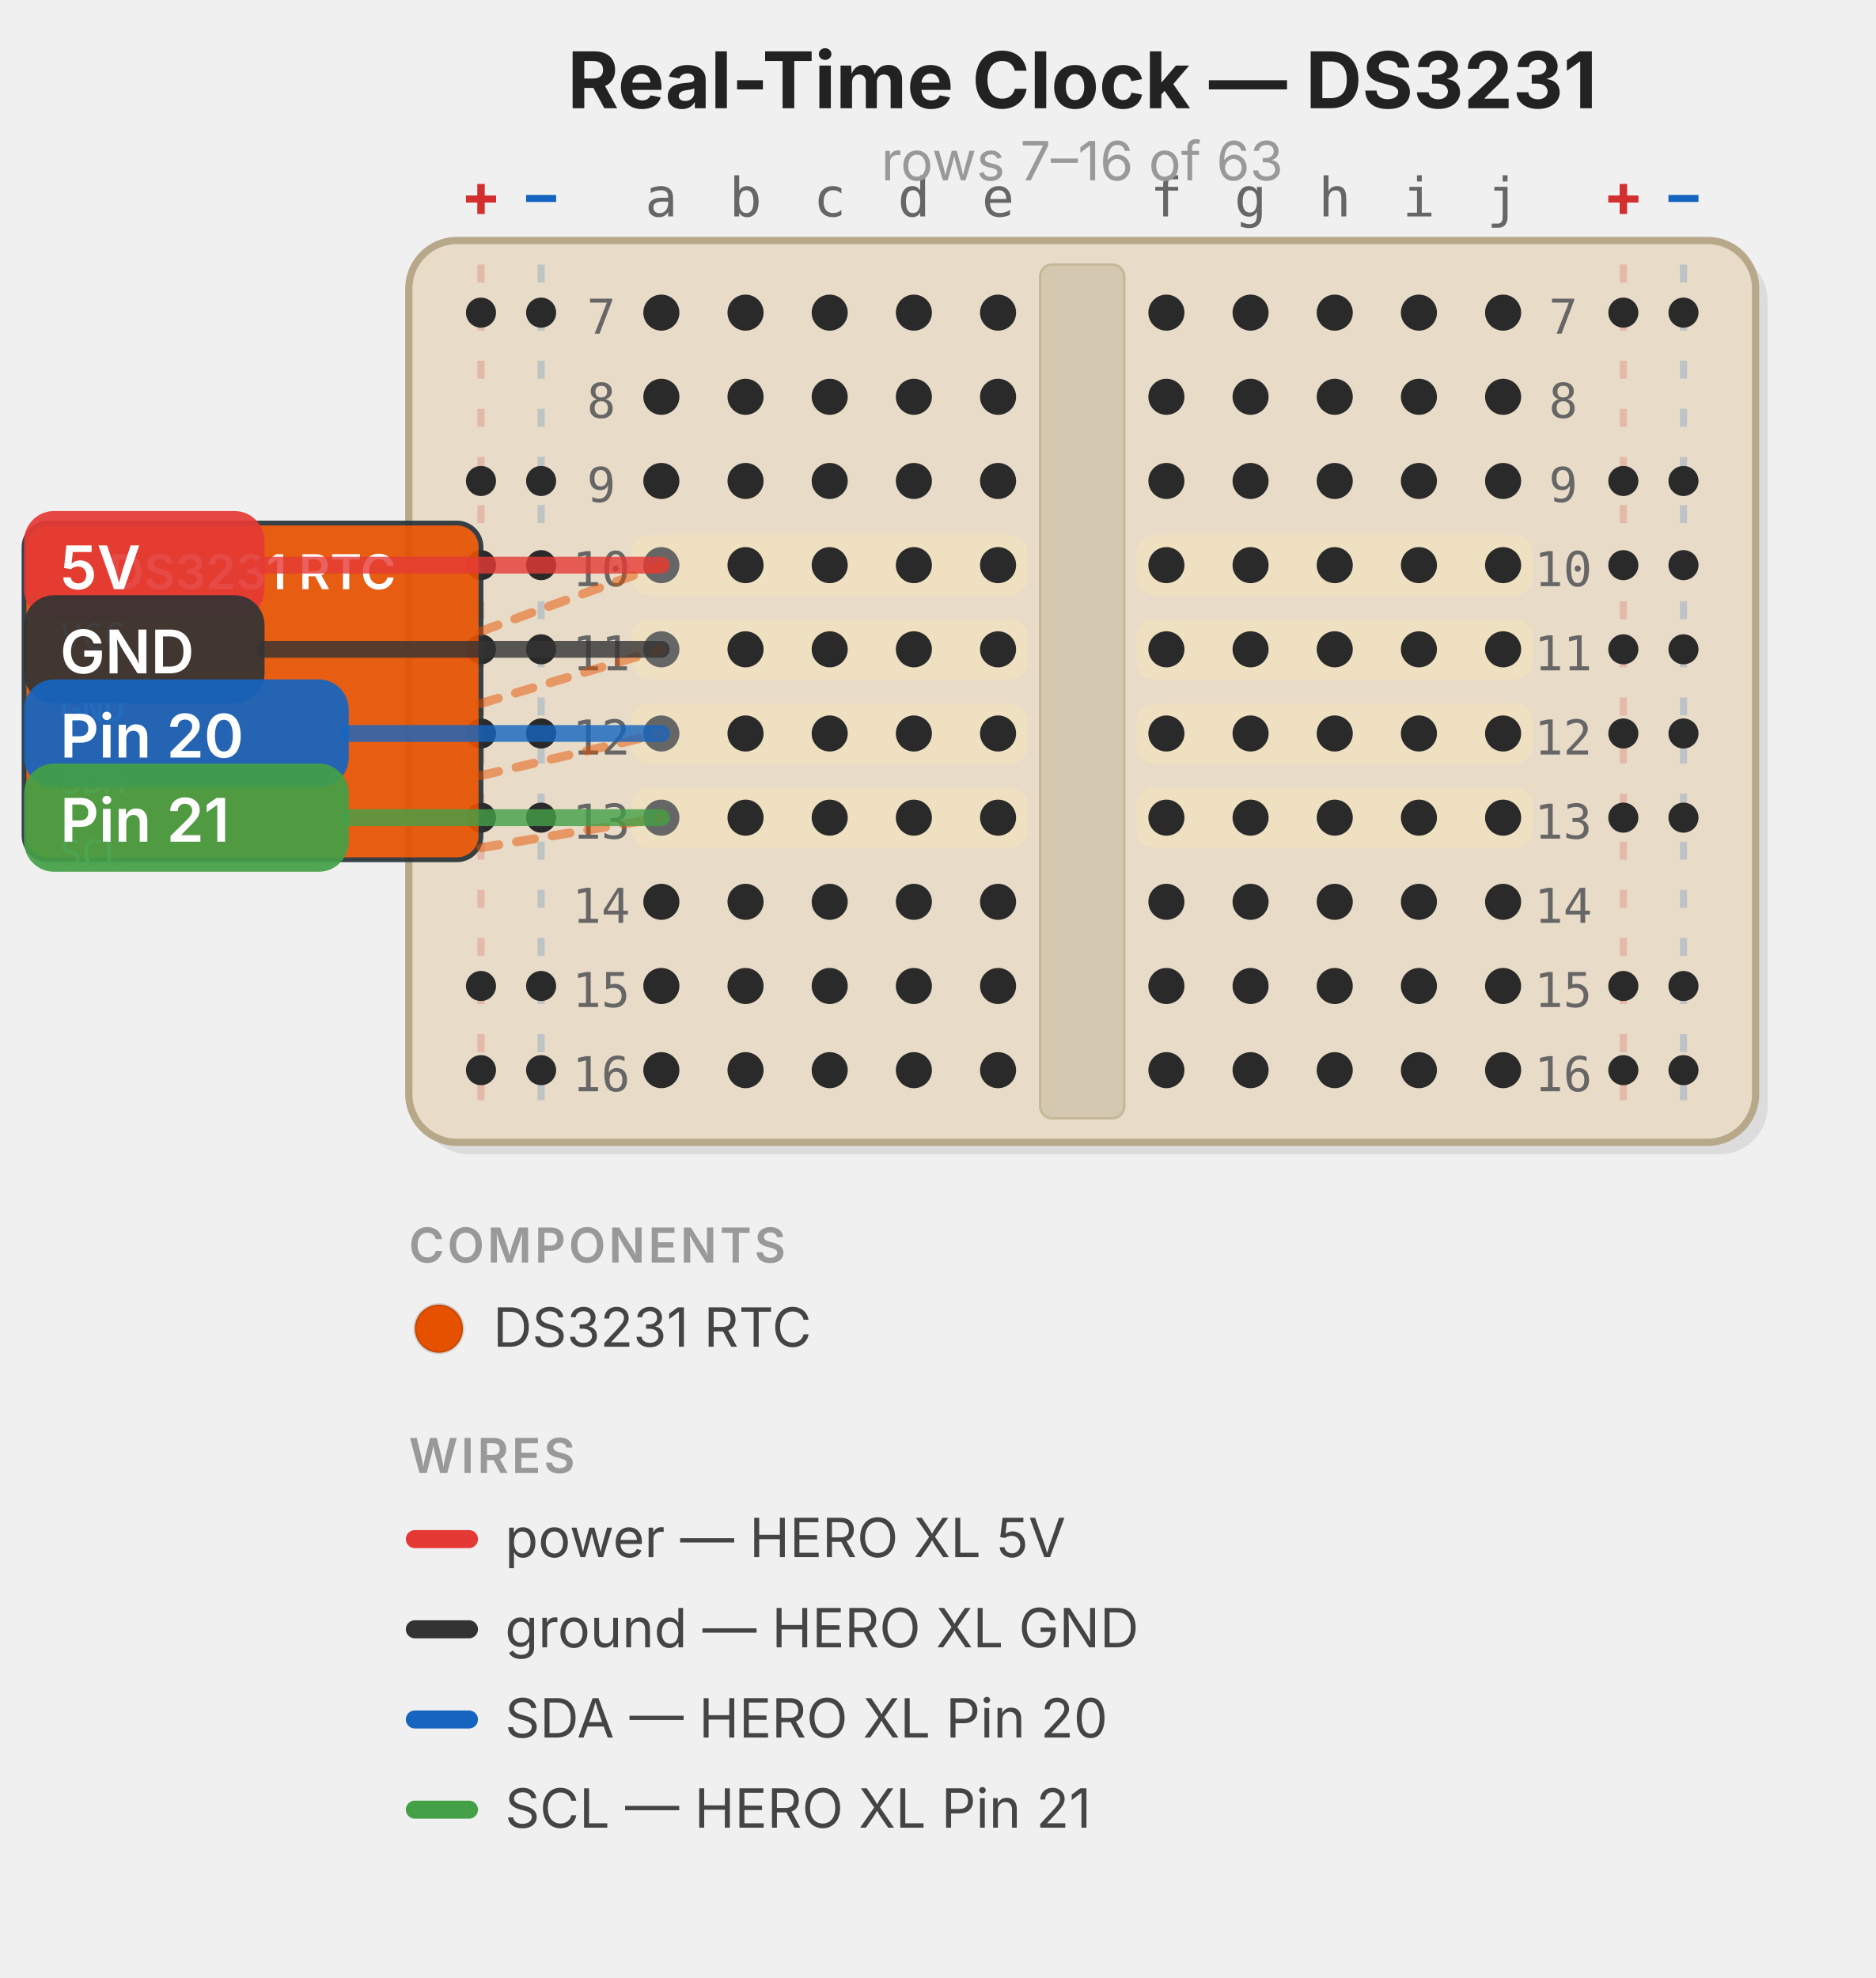
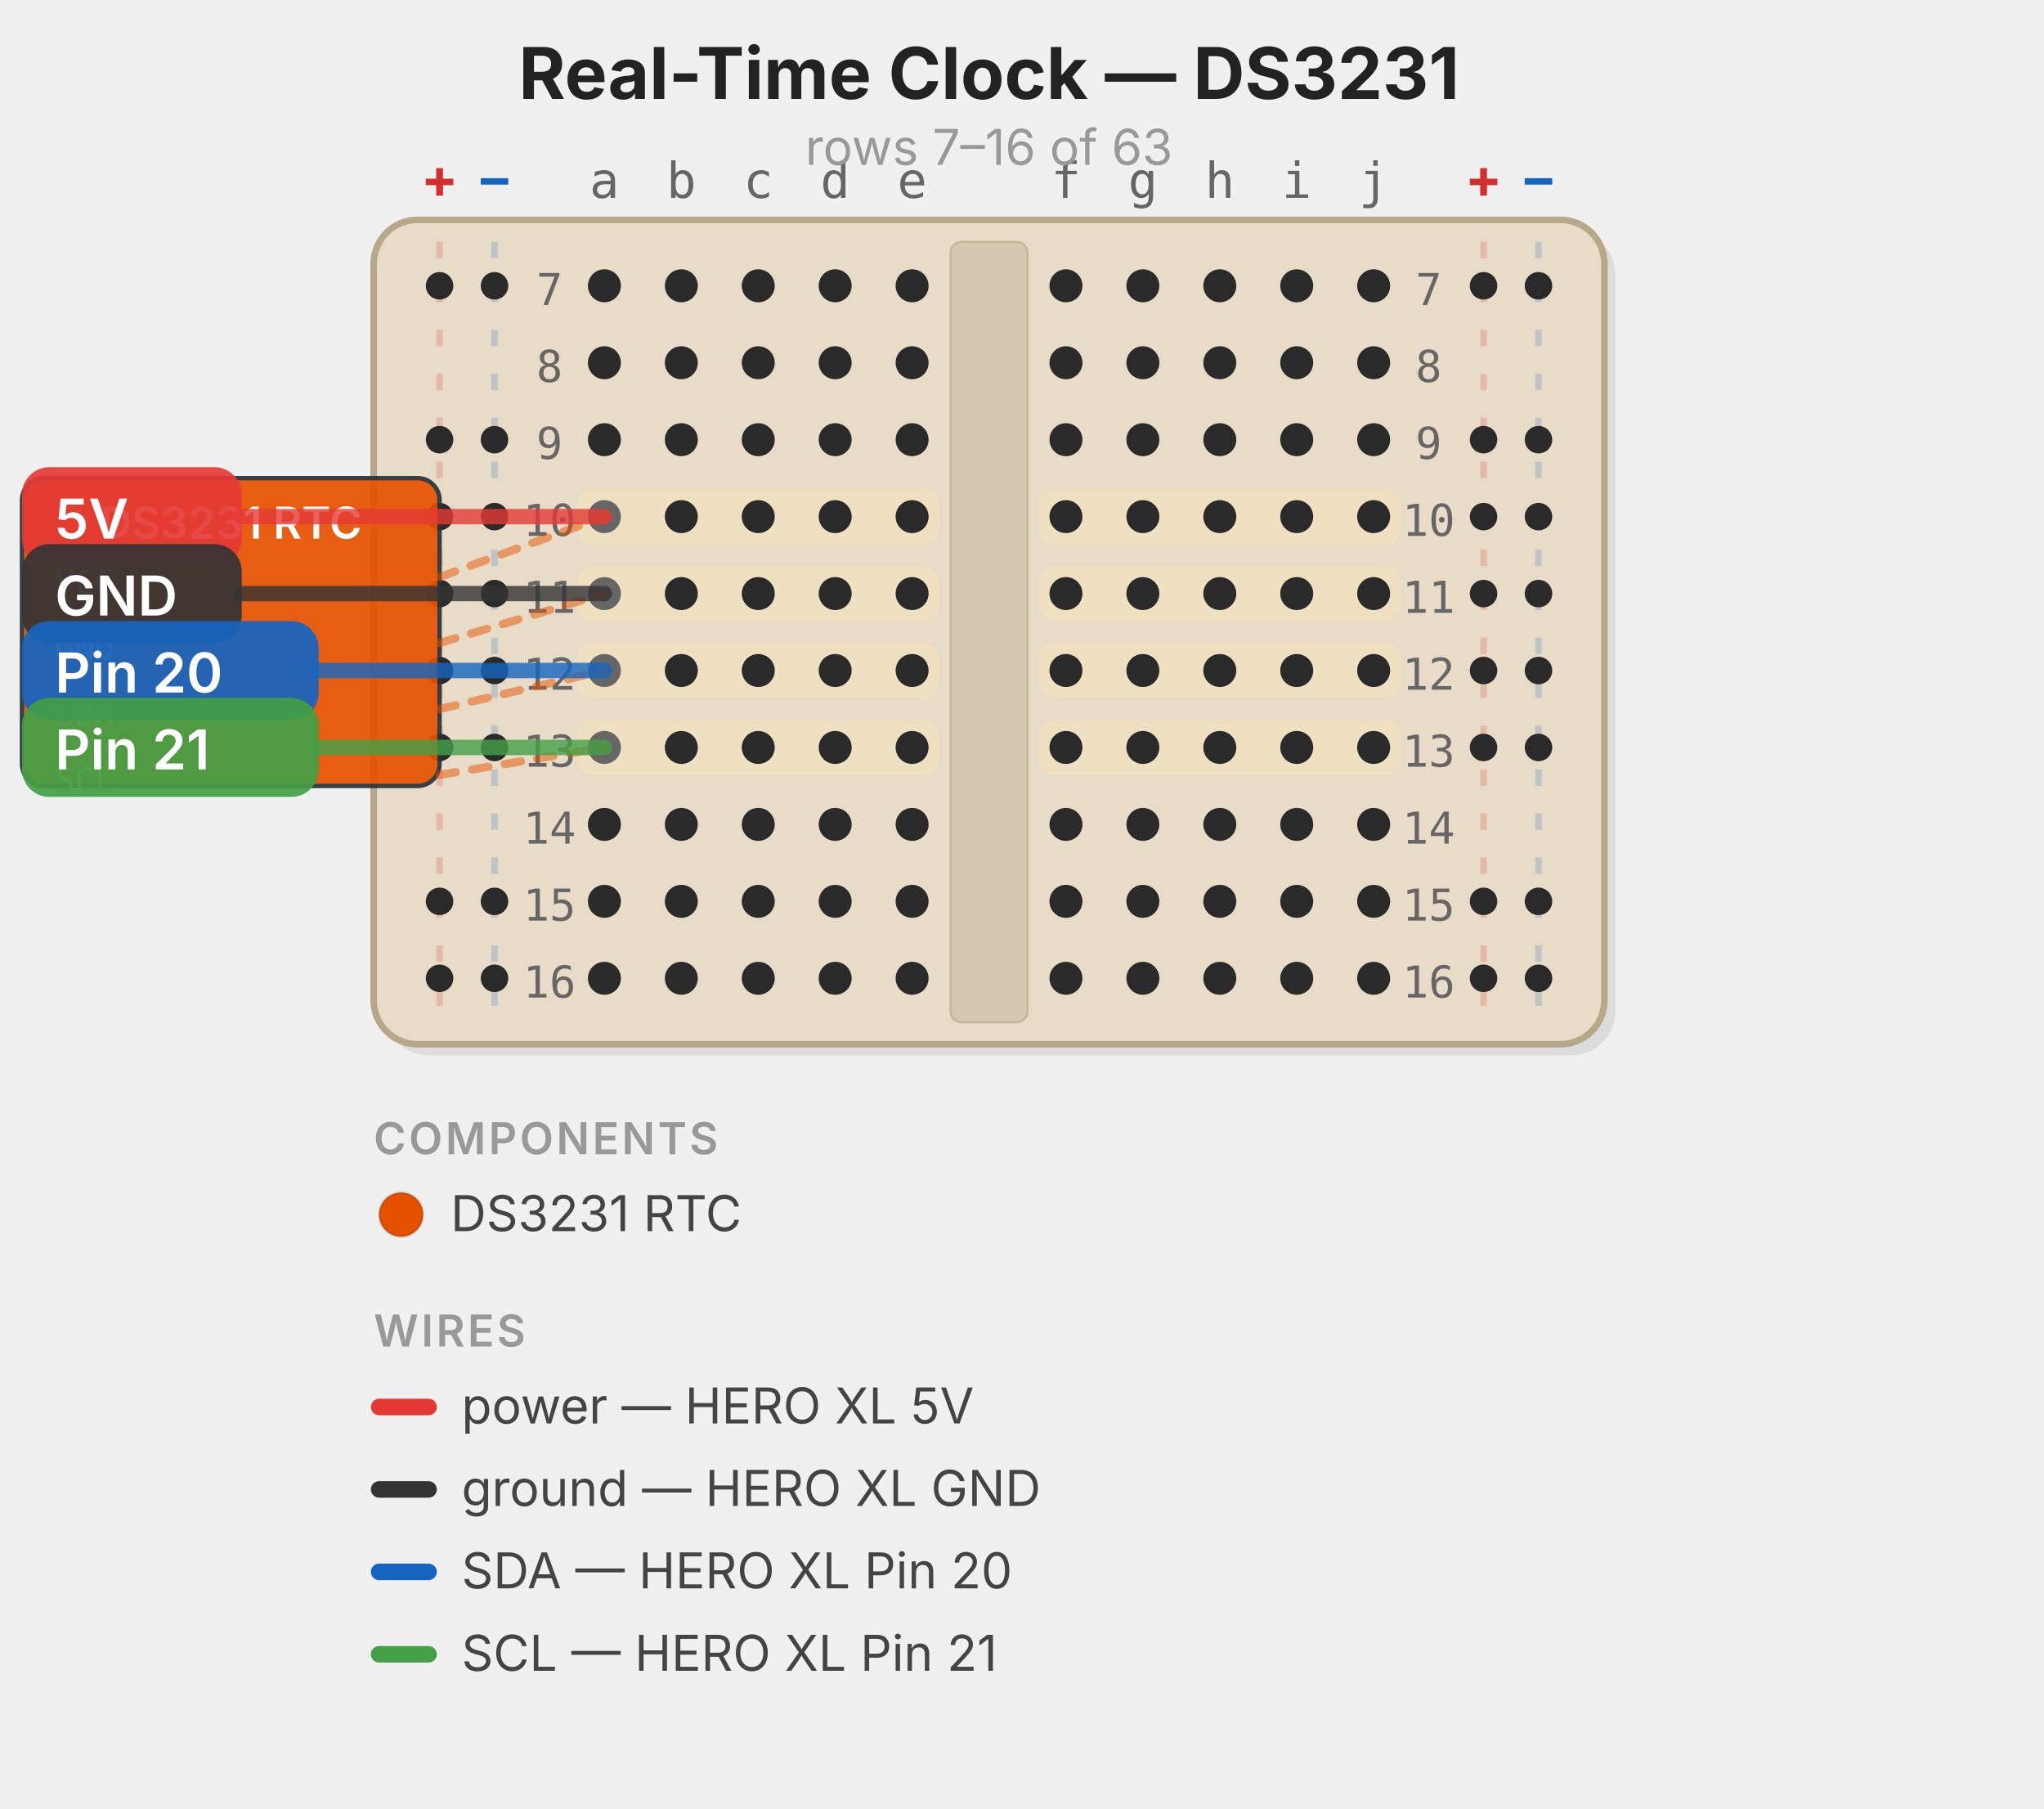
- <svg xmlns="http://www.w3.org/2000/svg" viewBox="0 0 312 329" width="312" height="329" style="background:#fff">
+ <svg xmlns="http://www.w3.org/2000/svg" viewBox="0 0 372 329" width="372" height="329" style="background:#fff">
  <rect x="70.0" y="42.0" width="224.0" height="150.0" rx="8" fill="#00000015" />
  <rect x="68.0" y="40.0" width="224.0" height="150.0" rx="8" fill="#e8dcc8" stroke="#b8a88a" stroke-width="1.2" />
  <rect x="173.0" y="44.0" width="14.0" height="142.0" rx="2" fill="#d4c8b0" stroke="#c4b898" stroke-width="0.4" />
  <line x1="80.0" y1="44.0" x2="80.0" y2="186.0" stroke="#d32f2f" stroke-width="1.2" opacity="0.2" stroke-dasharray="3,5" />
  <line x1="90.0" y1="44.0" x2="90.0" y2="186.0" stroke="#1565c0" stroke-width="1.2" opacity="0.2" stroke-dasharray="3,5" />
  <line x1="270.0" y1="44.0" x2="270.0" y2="186.0" stroke="#d32f2f" stroke-width="1.2" opacity="0.2" stroke-dasharray="3,5" />
  <line x1="280.0" y1="44.0" x2="280.0" y2="186.0" stroke="#1565c0" stroke-width="1.2" opacity="0.2" stroke-dasharray="3,5" />
  <rect x="105.0" y="89.0" width="66.0" height="10.0" rx="3" fill="#ffeaa7" opacity="0.25" />
  <rect x="189.0" y="89.0" width="66.0" height="10.0" rx="3" fill="#ffeaa7" opacity="0.25" />
  <rect x="105.0" y="103.0" width="66.0" height="10.0" rx="3" fill="#ffeaa7" opacity="0.25" />
  <rect x="189.0" y="103.0" width="66.0" height="10.0" rx="3" fill="#ffeaa7" opacity="0.25" />
  <rect x="105.0" y="117.0" width="66.0" height="10.0" rx="3" fill="#ffeaa7" opacity="0.25" />
  <rect x="189.0" y="117.0" width="66.0" height="10.0" rx="3" fill="#ffeaa7" opacity="0.25" />
  <rect x="105.0" y="131.0" width="66.0" height="10.0" rx="3" fill="#ffeaa7" opacity="0.25" />
  <rect x="189.0" y="131.0" width="66.0" height="10.0" rx="3" fill="#ffeaa7" opacity="0.25" />
  <circle cx="110.0" cy="52.0" r="3.0" fill="#2a2a2a" />
  <circle cx="110.0" cy="66.0" r="3.0" fill="#2a2a2a" />
  <circle cx="110.0" cy="80.0" r="3.0" fill="#2a2a2a" />
  <circle cx="110.0" cy="94.0" r="3.0" fill="#666" />
  <circle cx="110.0" cy="108.0" r="3.0" fill="#666" />
  <circle cx="110.0" cy="122.0" r="3.0" fill="#666" />
  <circle cx="110.0" cy="136.0" r="3.0" fill="#666" />
  <circle cx="110.0" cy="150.0" r="3.0" fill="#2a2a2a" />
  <circle cx="110.0" cy="164.0" r="3.0" fill="#2a2a2a" />
  <circle cx="110.0" cy="178.0" r="3.0" fill="#2a2a2a" />
  <circle cx="124.0" cy="52.0" r="3.0" fill="#2a2a2a" />
  <circle cx="124.0" cy="66.0" r="3.0" fill="#2a2a2a" />
  <circle cx="124.0" cy="80.0" r="3.0" fill="#2a2a2a" />
  <circle cx="124.0" cy="94.0" r="3.0" fill="#2a2a2a" />
  <circle cx="124.0" cy="108.0" r="3.0" fill="#2a2a2a" />
  <circle cx="124.0" cy="122.0" r="3.0" fill="#2a2a2a" />
  <circle cx="124.0" cy="136.0" r="3.0" fill="#2a2a2a" />
  <circle cx="124.0" cy="150.0" r="3.0" fill="#2a2a2a" />
  <circle cx="124.0" cy="164.0" r="3.0" fill="#2a2a2a" />
  <circle cx="124.0" cy="178.0" r="3.0" fill="#2a2a2a" />
  <circle cx="138.0" cy="52.0" r="3.0" fill="#2a2a2a" />
  <circle cx="138.0" cy="66.0" r="3.0" fill="#2a2a2a" />
  <circle cx="138.0" cy="80.0" r="3.0" fill="#2a2a2a" />
  <circle cx="138.0" cy="94.0" r="3.0" fill="#2a2a2a" />
  <circle cx="138.0" cy="108.0" r="3.0" fill="#2a2a2a" />
  <circle cx="138.0" cy="122.0" r="3.0" fill="#2a2a2a" />
  <circle cx="138.0" cy="136.0" r="3.0" fill="#2a2a2a" />
  <circle cx="138.0" cy="150.0" r="3.0" fill="#2a2a2a" />
  <circle cx="138.0" cy="164.0" r="3.0" fill="#2a2a2a" />
  <circle cx="138.0" cy="178.0" r="3.0" fill="#2a2a2a" />
  <circle cx="152.0" cy="52.0" r="3.0" fill="#2a2a2a" />
  <circle cx="152.0" cy="66.0" r="3.0" fill="#2a2a2a" />
  <circle cx="152.0" cy="80.0" r="3.0" fill="#2a2a2a" />
  <circle cx="152.0" cy="94.0" r="3.0" fill="#2a2a2a" />
  <circle cx="152.0" cy="108.0" r="3.0" fill="#2a2a2a" />
  <circle cx="152.0" cy="122.0" r="3.0" fill="#2a2a2a" />
  <circle cx="152.0" cy="136.0" r="3.0" fill="#2a2a2a" />
  <circle cx="152.0" cy="150.0" r="3.0" fill="#2a2a2a" />
  <circle cx="152.0" cy="164.0" r="3.0" fill="#2a2a2a" />
  <circle cx="152.0" cy="178.0" r="3.0" fill="#2a2a2a" />
  <circle cx="166.0" cy="52.0" r="3.0" fill="#2a2a2a" />
  <circle cx="166.0" cy="66.0" r="3.0" fill="#2a2a2a" />
  <circle cx="166.0" cy="80.0" r="3.0" fill="#2a2a2a" />
  <circle cx="166.0" cy="94.0" r="3.0" fill="#2a2a2a" />
  <circle cx="166.0" cy="108.0" r="3.0" fill="#2a2a2a" />
  <circle cx="166.0" cy="122.0" r="3.0" fill="#2a2a2a" />
  <circle cx="166.0" cy="136.0" r="3.0" fill="#2a2a2a" />
  <circle cx="166.0" cy="150.0" r="3.0" fill="#2a2a2a" />
  <circle cx="166.0" cy="164.0" r="3.0" fill="#2a2a2a" />
  <circle cx="166.0" cy="178.0" r="3.0" fill="#2a2a2a" />
  <circle cx="194.0" cy="52.0" r="3.0" fill="#2a2a2a" />
  <circle cx="194.0" cy="66.0" r="3.0" fill="#2a2a2a" />
  <circle cx="194.0" cy="80.0" r="3.0" fill="#2a2a2a" />
  <circle cx="194.0" cy="94.0" r="3.0" fill="#2a2a2a" />
  <circle cx="194.0" cy="108.0" r="3.0" fill="#2a2a2a" />
  <circle cx="194.0" cy="122.0" r="3.0" fill="#2a2a2a" />
  <circle cx="194.0" cy="136.0" r="3.0" fill="#2a2a2a" />
  <circle cx="194.0" cy="150.0" r="3.0" fill="#2a2a2a" />
  <circle cx="194.0" cy="164.0" r="3.0" fill="#2a2a2a" />
  <circle cx="194.0" cy="178.0" r="3.0" fill="#2a2a2a" />
  <circle cx="208.0" cy="52.0" r="3.0" fill="#2a2a2a" />
  <circle cx="208.0" cy="66.0" r="3.0" fill="#2a2a2a" />
  <circle cx="208.0" cy="80.0" r="3.0" fill="#2a2a2a" />
  <circle cx="208.0" cy="94.0" r="3.0" fill="#2a2a2a" />
  <circle cx="208.0" cy="108.0" r="3.0" fill="#2a2a2a" />
  <circle cx="208.0" cy="122.0" r="3.0" fill="#2a2a2a" />
  <circle cx="208.0" cy="136.0" r="3.0" fill="#2a2a2a" />
  <circle cx="208.0" cy="150.0" r="3.0" fill="#2a2a2a" />
  <circle cx="208.0" cy="164.0" r="3.0" fill="#2a2a2a" />
  <circle cx="208.0" cy="178.0" r="3.0" fill="#2a2a2a" />
  <circle cx="222.0" cy="52.0" r="3.0" fill="#2a2a2a" />
  <circle cx="222.0" cy="66.0" r="3.0" fill="#2a2a2a" />
  <circle cx="222.0" cy="80.0" r="3.0" fill="#2a2a2a" />
  <circle cx="222.0" cy="94.0" r="3.0" fill="#2a2a2a" />
  <circle cx="222.0" cy="108.0" r="3.0" fill="#2a2a2a" />
  <circle cx="222.0" cy="122.0" r="3.0" fill="#2a2a2a" />
  <circle cx="222.0" cy="136.0" r="3.0" fill="#2a2a2a" />
  <circle cx="222.0" cy="150.0" r="3.0" fill="#2a2a2a" />
  <circle cx="222.0" cy="164.0" r="3.0" fill="#2a2a2a" />
  <circle cx="222.0" cy="178.0" r="3.0" fill="#2a2a2a" />
  <circle cx="236.0" cy="52.0" r="3.0" fill="#2a2a2a" />
  <circle cx="236.0" cy="66.0" r="3.0" fill="#2a2a2a" />
  <circle cx="236.0" cy="80.0" r="3.0" fill="#2a2a2a" />
  <circle cx="236.0" cy="94.0" r="3.0" fill="#2a2a2a" />
  <circle cx="236.0" cy="108.0" r="3.0" fill="#2a2a2a" />
  <circle cx="236.0" cy="122.0" r="3.0" fill="#2a2a2a" />
  <circle cx="236.0" cy="136.0" r="3.0" fill="#2a2a2a" />
  <circle cx="236.0" cy="150.0" r="3.0" fill="#2a2a2a" />
  <circle cx="236.0" cy="164.0" r="3.0" fill="#2a2a2a" />
  <circle cx="236.0" cy="178.0" r="3.0" fill="#2a2a2a" />
  <circle cx="250.0" cy="52.0" r="3.0" fill="#2a2a2a" />
  <circle cx="250.0" cy="66.0" r="3.0" fill="#2a2a2a" />
  <circle cx="250.0" cy="80.0" r="3.0" fill="#2a2a2a" />
  <circle cx="250.0" cy="94.0" r="3.0" fill="#2a2a2a" />
  <circle cx="250.0" cy="108.0" r="3.0" fill="#2a2a2a" />
  <circle cx="250.0" cy="122.0" r="3.0" fill="#2a2a2a" />
  <circle cx="250.0" cy="136.0" r="3.0" fill="#2a2a2a" />
  <circle cx="250.0" cy="150.0" r="3.0" fill="#2a2a2a" />
  <circle cx="250.0" cy="164.0" r="3.0" fill="#2a2a2a" />
  <circle cx="250.0" cy="178.0" r="3.0" fill="#2a2a2a" />
  <circle cx="80.0" cy="52.0" r="2.5" fill="#2a2a2a" />
  <circle cx="80.0" cy="80.0" r="2.5" fill="#2a2a2a" />
  <circle cx="80.0" cy="94.0" r="2.5" fill="#2a2a2a" />
  <circle cx="80.0" cy="108.0" r="2.5" fill="#2a2a2a" />
  <circle cx="80.0" cy="122.0" r="2.5" fill="#2a2a2a" />
  <circle cx="80.0" cy="136.0" r="2.5" fill="#2a2a2a" />
  <circle cx="80.0" cy="164.0" r="2.5" fill="#2a2a2a" />
  <circle cx="80.0" cy="178.0" r="2.5" fill="#2a2a2a" />
  <circle cx="90.0" cy="52.0" r="2.5" fill="#2a2a2a" />
  <circle cx="90.0" cy="80.0" r="2.5" fill="#2a2a2a" />
  <circle cx="90.0" cy="94.0" r="2.5" fill="#2a2a2a" />
  <circle cx="90.0" cy="108.0" r="2.5" fill="#2a2a2a" />
  <circle cx="90.0" cy="122.0" r="2.5" fill="#2a2a2a" />
  <circle cx="90.0" cy="136.0" r="2.5" fill="#2a2a2a" />
  <circle cx="90.0" cy="164.0" r="2.5" fill="#2a2a2a" />
  <circle cx="90.0" cy="178.0" r="2.5" fill="#2a2a2a" />
  <circle cx="270.0" cy="52.0" r="2.5" fill="#2a2a2a" />
  <circle cx="270.0" cy="80.0" r="2.5" fill="#2a2a2a" />
  <circle cx="270.0" cy="94.0" r="2.5" fill="#2a2a2a" />
  <circle cx="270.0" cy="108.0" r="2.5" fill="#2a2a2a" />
  <circle cx="270.0" cy="122.0" r="2.5" fill="#2a2a2a" />
  <circle cx="270.0" cy="136.0" r="2.5" fill="#2a2a2a" />
  <circle cx="270.0" cy="164.0" r="2.5" fill="#2a2a2a" />
  <circle cx="270.0" cy="178.0" r="2.5" fill="#2a2a2a" />
  <circle cx="280.0" cy="52.0" r="2.5" fill="#2a2a2a" />
  <circle cx="280.0" cy="80.0" r="2.5" fill="#2a2a2a" />
  <circle cx="280.0" cy="94.0" r="2.5" fill="#2a2a2a" />
  <circle cx="280.0" cy="108.0" r="2.5" fill="#2a2a2a" />
  <circle cx="280.0" cy="122.0" r="2.5" fill="#2a2a2a" />
  <circle cx="280.0" cy="136.0" r="2.5" fill="#2a2a2a" />
  <circle cx="280.0" cy="164.0" r="2.5" fill="#2a2a2a" />
  <circle cx="280.0" cy="178.0" r="2.5" fill="#2a2a2a" />
  <text x="110.0" y="36.0" font-size="9" fill="#666" text-anchor="middle" font-family="'SF Mono', 'Cascadia Code', 'Fira Code', monospace">a</text>
  <text x="124.0" y="36.0" font-size="9" fill="#666" text-anchor="middle" font-family="'SF Mono', 'Cascadia Code', 'Fira Code', monospace">b</text>
  <text x="138.0" y="36.0" font-size="9" fill="#666" text-anchor="middle" font-family="'SF Mono', 'Cascadia Code', 'Fira Code', monospace">c</text>
  <text x="152.0" y="36.0" font-size="9" fill="#666" text-anchor="middle" font-family="'SF Mono', 'Cascadia Code', 'Fira Code', monospace">d</text>
  <text x="166.0" y="36.0" font-size="9" fill="#666" text-anchor="middle" font-family="'SF Mono', 'Cascadia Code', 'Fira Code', monospace">e</text>
  <text x="194.0" y="36.0" font-size="9" fill="#666" text-anchor="middle" font-family="'SF Mono', 'Cascadia Code', 'Fira Code', monospace">f</text>
  <text x="208.0" y="36.0" font-size="9" fill="#666" text-anchor="middle" font-family="'SF Mono', 'Cascadia Code', 'Fira Code', monospace">g</text>
  <text x="222.0" y="36.0" font-size="9" fill="#666" text-anchor="middle" font-family="'SF Mono', 'Cascadia Code', 'Fira Code', monospace">h</text>
  <text x="236.0" y="36.0" font-size="9" fill="#666" text-anchor="middle" font-family="'SF Mono', 'Cascadia Code', 'Fira Code', monospace">i</text>
  <text x="250.0" y="36.0" font-size="9" fill="#666" text-anchor="middle" font-family="'SF Mono', 'Cascadia Code', 'Fira Code', monospace">j</text>
  <text x="80.0" y="36.0" font-size="10" fill="#d32f2f" font-weight="bold" text-anchor="middle" font-family="system-ui, -apple-system, 'Segoe UI', sans-serif">+</text>
  <text x="90.0" y="36.0" font-size="10" fill="#1565c0" font-weight="bold" text-anchor="middle" font-family="system-ui, -apple-system, 'Segoe UI', sans-serif">–</text>
  <text x="270.0" y="36.0" font-size="10" fill="#d32f2f" font-weight="bold" text-anchor="middle" font-family="system-ui, -apple-system, 'Segoe UI', sans-serif">+</text>
  <text x="280.0" y="36.0" font-size="10" fill="#1565c0" font-weight="bold" text-anchor="middle" font-family="system-ui, -apple-system, 'Segoe UI', sans-serif">–</text>
  <text x="100.0" y="55.5" font-size="8" fill="#666" text-anchor="middle" font-family="'SF Mono', 'Cascadia Code', 'Fira Code', monospace">7</text>
  <text x="260.0" y="55.5" font-size="8" fill="#666" text-anchor="middle" font-family="'SF Mono', 'Cascadia Code', 'Fira Code', monospace">7</text>
  <text x="100.0" y="69.5" font-size="8" fill="#666" text-anchor="middle" font-family="'SF Mono', 'Cascadia Code', 'Fira Code', monospace">8</text>
  <text x="260.0" y="69.5" font-size="8" fill="#666" text-anchor="middle" font-family="'SF Mono', 'Cascadia Code', 'Fira Code', monospace">8</text>
  <text x="100.0" y="83.5" font-size="8" fill="#666" text-anchor="middle" font-family="'SF Mono', 'Cascadia Code', 'Fira Code', monospace">9</text>
  <text x="260.0" y="83.5" font-size="8" fill="#666" text-anchor="middle" font-family="'SF Mono', 'Cascadia Code', 'Fira Code', monospace">9</text>
  <text x="100.0" y="97.5" font-size="8" fill="#666" text-anchor="middle" font-family="'SF Mono', 'Cascadia Code', 'Fira Code', monospace">10</text>
  <text x="260.0" y="97.5" font-size="8" fill="#666" text-anchor="middle" font-family="'SF Mono', 'Cascadia Code', 'Fira Code', monospace">10</text>
  <text x="100.0" y="111.5" font-size="8" fill="#666" text-anchor="middle" font-family="'SF Mono', 'Cascadia Code', 'Fira Code', monospace">11</text>
  <text x="260.0" y="111.5" font-size="8" fill="#666" text-anchor="middle" font-family="'SF Mono', 'Cascadia Code', 'Fira Code', monospace">11</text>
  <text x="100.0" y="125.5" font-size="8" fill="#666" text-anchor="middle" font-family="'SF Mono', 'Cascadia Code', 'Fira Code', monospace">12</text>
  <text x="260.0" y="125.5" font-size="8" fill="#666" text-anchor="middle" font-family="'SF Mono', 'Cascadia Code', 'Fira Code', monospace">12</text>
  <text x="100.0" y="139.5" font-size="8" fill="#666" text-anchor="middle" font-family="'SF Mono', 'Cascadia Code', 'Fira Code', monospace">13</text>
  <text x="260.0" y="139.5" font-size="8" fill="#666" text-anchor="middle" font-family="'SF Mono', 'Cascadia Code', 'Fira Code', monospace">13</text>
  <text x="100.0" y="153.5" font-size="8" fill="#666" text-anchor="middle" font-family="'SF Mono', 'Cascadia Code', 'Fira Code', monospace">14</text>
  <text x="260.0" y="153.5" font-size="8" fill="#666" text-anchor="middle" font-family="'SF Mono', 'Cascadia Code', 'Fira Code', monospace">14</text>
  <text x="100.0" y="167.5" font-size="8" fill="#666" text-anchor="middle" font-family="'SF Mono', 'Cascadia Code', 'Fira Code', monospace">15</text>
  <text x="260.0" y="167.5" font-size="8" fill="#666" text-anchor="middle" font-family="'SF Mono', 'Cascadia Code', 'Fira Code', monospace">15</text>
  <text x="100.0" y="181.5" font-size="8" fill="#666" text-anchor="middle" font-family="'SF Mono', 'Cascadia Code', 'Fira Code', monospace">16</text>
  <text x="260.0" y="181.5" font-size="8" fill="#666" text-anchor="middle" font-family="'SF Mono', 'Cascadia Code', 'Fira Code', monospace">16</text>
  <rect x="4.0" y="87.0" width="76.0" height="56.0" rx="4" fill="#e65100" stroke="#263238" stroke-width="0.8" opacity="0.92" />
  <text x="42.0" y="98.0" font-size="8" fill="white" font-weight="600" text-anchor="middle" font-family="system-ui, -apple-system, 'Segoe UI', sans-serif">DS3231 RTC</text>
  <text x="10.0" y="108.0" font-size="6" fill="#ccc" font-family="'SF Mono', 'Cascadia Code', 'Fira Code', monospace">VCC</text>
  <line x1="80.0" y1="105.0" x2="110.0" y2="94.0" stroke="#e65100" stroke-width="1.5" stroke-linecap="round" opacity="0.5" stroke-dasharray="3,3" />
  <text x="10.0" y="120.0" font-size="6" fill="#ccc" font-family="'SF Mono', 'Cascadia Code', 'Fira Code', monospace">GND</text>
  <line x1="80.0" y1="117.0" x2="110.0" y2="108.0" stroke="#e65100" stroke-width="1.5" stroke-linecap="round" opacity="0.5" stroke-dasharray="3,3" />
  <text x="10.0" y="132.0" font-size="6" fill="#ccc" font-family="'SF Mono', 'Cascadia Code', 'Fira Code', monospace">SDA</text>
  <line x1="80.0" y1="129.0" x2="110.0" y2="122.0" stroke="#e65100" stroke-width="1.5" stroke-linecap="round" opacity="0.5" stroke-dasharray="3,3" />
  <text x="10.0" y="144.0" font-size="6" fill="#ccc" font-family="'SF Mono', 'Cascadia Code', 'Fira Code', monospace">SCL</text>
  <line x1="80.0" y1="141.0" x2="110.0" y2="136.0" stroke="#e65100" stroke-width="1.5" stroke-linecap="round" opacity="0.5" stroke-dasharray="3,3" />
  <line x1="44.0" y1="94.0" x2="110.0" y2="94.0" stroke="#e53935" stroke-width="2.8" stroke-linecap="round" opacity="0.8" />
  <rect x="4.0" y="85.0" width="40.0" height="18.0" rx="5" fill="#e53935" opacity="0.92" />
  <text x="10.0" y="98.0" font-size="10" fill="white" font-weight="600" font-family="system-ui, -apple-system, 'Segoe UI', sans-serif">5V</text>
  <line x1="44.0" y1="108.0" x2="110.0" y2="108.0" stroke="#333333" stroke-width="2.8" stroke-linecap="round" opacity="0.8" />
  <rect x="4.0" y="99.0" width="40.0" height="18.0" rx="5" fill="#333333" opacity="0.92" />
  <text x="10.0" y="112.0" font-size="10" fill="white" font-weight="600" font-family="system-ui, -apple-system, 'Segoe UI', sans-serif">GND</text>
  <line x1="58.0" y1="122.0" x2="110.0" y2="122.0" stroke="#1565c0" stroke-width="2.8" stroke-linecap="round" opacity="0.8" />
  <rect x="4.0" y="113.0" width="54.0" height="18.0" rx="5" fill="#1565c0" opacity="0.92" />
  <text x="10.0" y="126.0" font-size="10" fill="white" font-weight="600" font-family="system-ui, -apple-system, 'Segoe UI', sans-serif">Pin 20</text>
  <line x1="58.0" y1="136.0" x2="110.0" y2="136.0" stroke="#43a047" stroke-width="2.8" stroke-linecap="round" opacity="0.8" />
  <rect x="4.0" y="127.0" width="54.0" height="18.0" rx="5" fill="#43a047" opacity="0.92" />
  <text x="10.0" y="140.0" font-size="10" fill="white" font-weight="600" font-family="system-ui, -apple-system, 'Segoe UI', sans-serif">Pin 21</text>
  <text x="68.0" y="210.0" font-size="8" fill="#999" font-weight="600" letter-spacing="0.5" font-family="system-ui, -apple-system, 'Segoe UI', sans-serif">COMPONENTS</text>
  <circle cx="73.0" cy="221.0" r="4.0" fill="#e65100" stroke="#0002" stroke-width="0.5" />
  <text x="82.0" y="224.0" font-size="9" fill="#444" font-family="system-ui, -apple-system, 'Segoe UI', sans-serif">DS3231 RTC</text>
  <text x="68.0" y="245.0" font-size="8" fill="#999" font-weight="600" letter-spacing="0.5" font-family="system-ui, -apple-system, 'Segoe UI', sans-serif">WIRES</text>
  <line x1="69.0" y1="256.0" x2="78.0" y2="256.0" stroke="#e53935" stroke-width="3" stroke-linecap="round" />
  <text x="84.0" y="259.0" font-size="9" fill="#444" font-family="system-ui, -apple-system, 'Segoe UI', sans-serif">power — HERO XL 5V</text>
  <line x1="69.0" y1="271.0" x2="78.0" y2="271.0" stroke="#333333" stroke-width="3" stroke-linecap="round" />
  <text x="84.0" y="274.0" font-size="9" fill="#444" font-family="system-ui, -apple-system, 'Segoe UI', sans-serif">ground — HERO XL GND</text>
  <line x1="69.0" y1="286.0" x2="78.0" y2="286.0" stroke="#1565c0" stroke-width="3" stroke-linecap="round" />
  <text x="84.0" y="289.0" font-size="9" fill="#444" font-family="system-ui, -apple-system, 'Segoe UI', sans-serif">SDA — HERO XL Pin 20</text>
  <line x1="69.0" y1="301.0" x2="78.0" y2="301.0" stroke="#43a047" stroke-width="3" stroke-linecap="round" />
  <text x="84.0" y="304.0" font-size="9" fill="#444" font-family="system-ui, -apple-system, 'Segoe UI', sans-serif">SCL — HERO XL Pin 21</text>
  <text x="180.0" y="18.0" font-size="13" fill="#222" font-weight="700" text-anchor="middle" font-family="system-ui, -apple-system, 'Segoe UI', sans-serif">Real-Time Clock — DS3231</text>
  <text x="180.0" y="30.0" font-size="9" fill="#999" text-anchor="middle" font-family="system-ui, -apple-system, 'Segoe UI', sans-serif">rows 7–16 of 63</text>
</svg>
